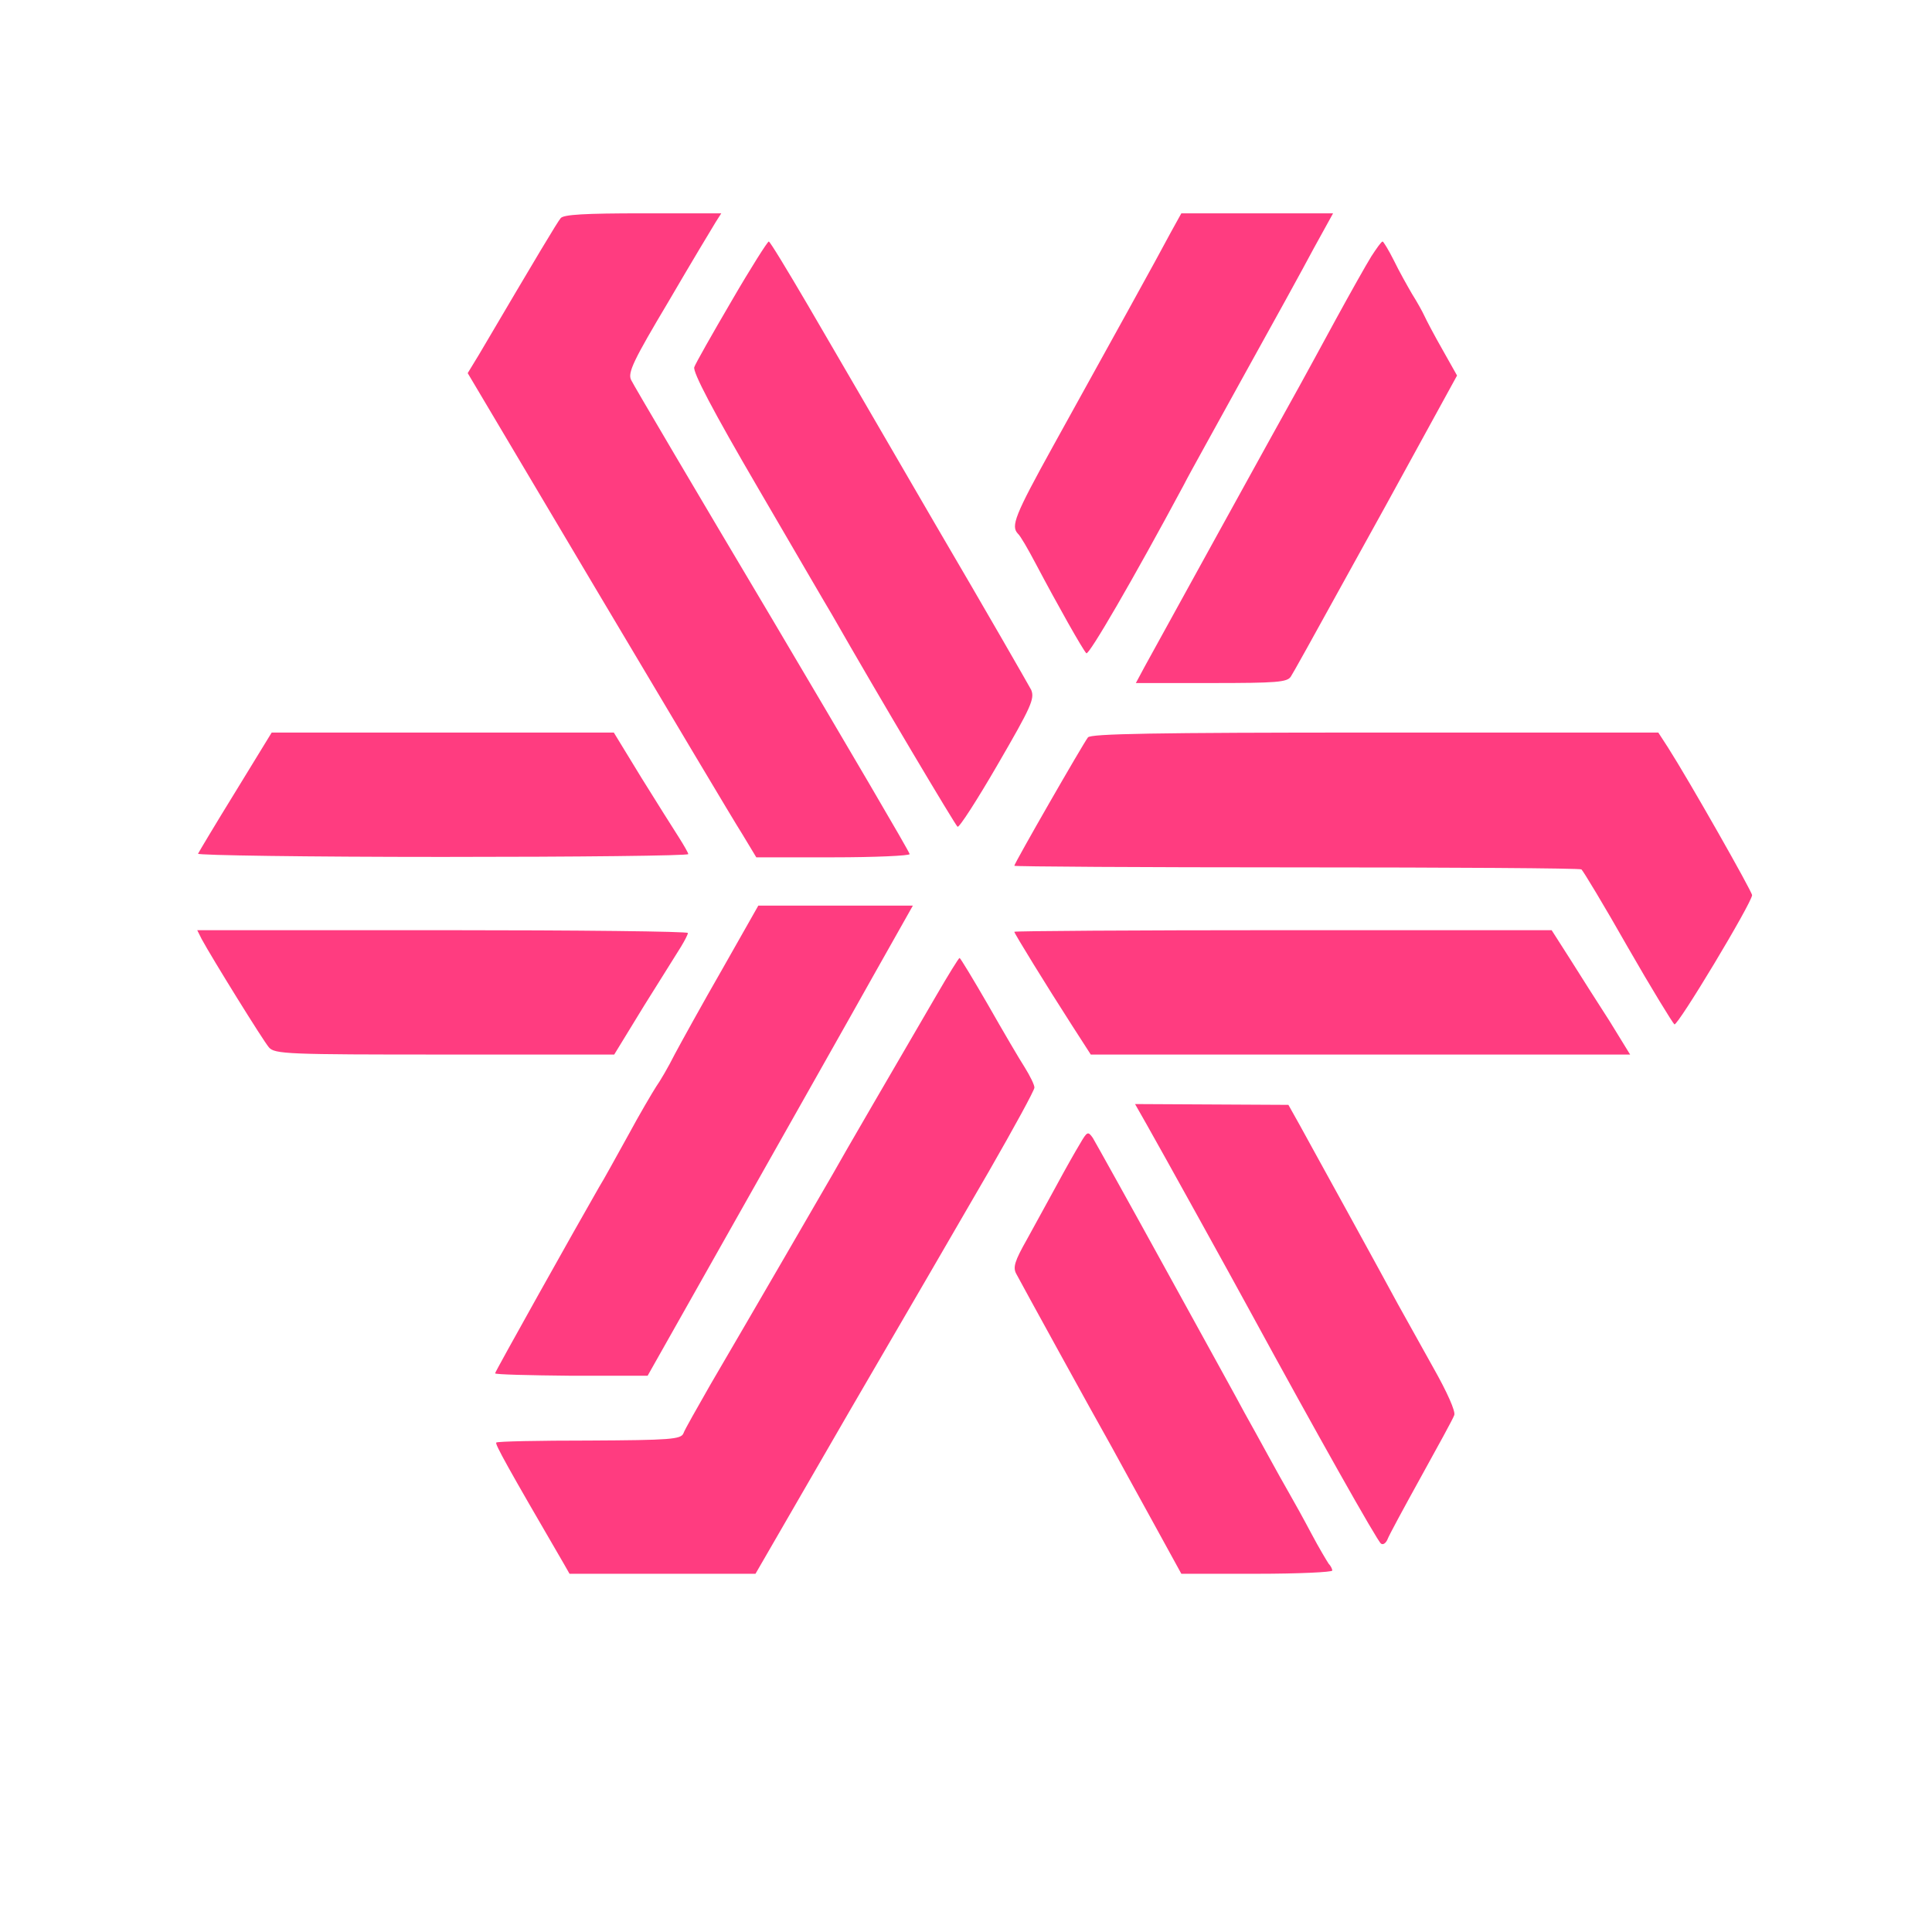
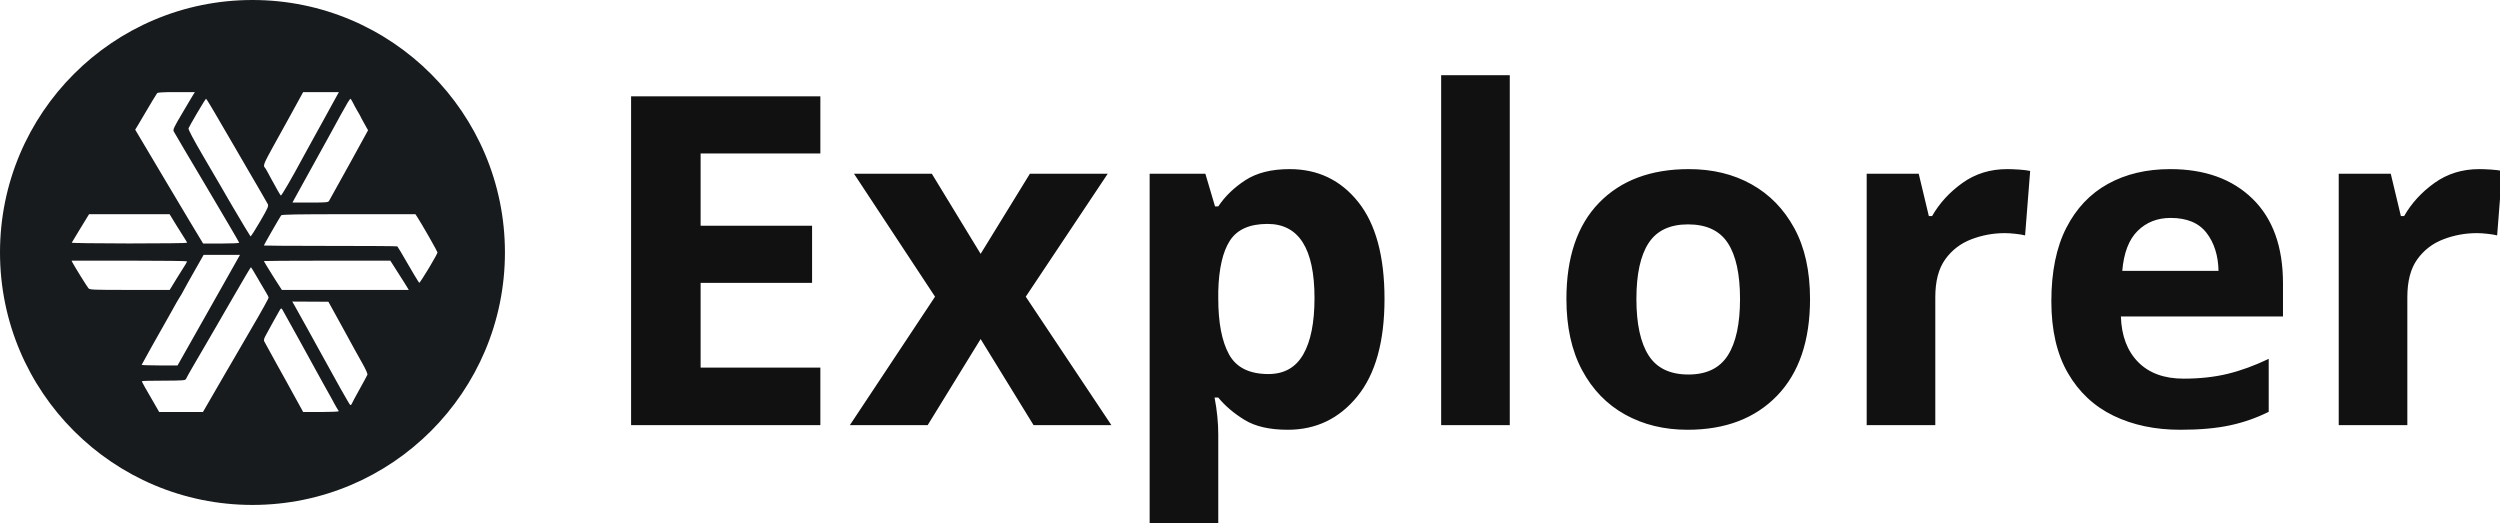
- <svg xmlns="http://www.w3.org/2000/svg" width="480px" height="480px" viewBox="0 0 480 480" version="1.1">
-   <g id="Artboard" stroke="none" stroke-width="1" fill="none" fill-rule="evenodd">
-     <g id="safari-pinned-tab" transform="translate(49, 53)" fill="#FF3C80" fill-rule="nonzero">
-       <g id="Group" transform="translate(193.15, 169) scale(-1, 1) rotate(-180) translate(-193.15, -169) translate(0, 0)">
-         <path d="M90.3,336.8 C89.4,335.7 84.9,328.2 70,302.9 L67.2,298.3 L99.5,243.9 C117.3,214 133.4,186.9 135.4,183.8 L138.9,178 L158,178 C168.4,178 177,178.4 177,178.8 C177,179.3 161.6,205.5 142.9,237.1 C124.1,268.7 108.3,295.5 107.8,296.6 C106.9,298.4 108.4,301.5 117.1,316.1 C122.7,325.7 128,334.5 128.8,335.8 L130.2,338 L110.7,338 C96.3,338 91,337.7 90.3,336.8 Z" id="Path" />
-         <path d="M241.9,333.3 C238.9,327.6 226.1,304.5 212.6,280.1 C203.1,262.9 202.1,260.3 203.9,258.4 C204.5,257.9 206.4,254.6 208.3,251 C213.8,240.6 220,229.6 220.9,228.7 C221.5,228.1 232.5,247 245.1,270.5 C246.5,273.3 253.4,285.6 260.2,298 C267.1,310.4 274.8,324.4 277.4,329.3 L282.2,338 L263.3,338 L244.5,338 L241.9,333.3 Z" id="Path" />
-         <path d="M132.8,316.3 C128,308.1 123.8,300.7 123.5,299.8 C123,298.7 128.2,288.8 139.3,269.8 C148.4,254.2 156.6,240.1 157.7,238.3 C169.4,217.8 188.4,185.9 188.9,185.6 C189.3,185.3 193.8,192.3 198.9,201.1 C207.2,215.4 208.1,217.4 207.2,219.6 C206.5,220.9 195.9,239.4 183.4,260.7 C171,282.1 156.7,306.6 151.7,315.2 C146.6,323.9 142.3,331 142,331 C141.7,331 137.5,324.4 132.8,316.3 Z" id="Path" />
-         <path d="M291.7,327.3 C290.4,325.2 286.4,318.1 282.8,311.5 C279.2,304.9 275.2,297.5 273.8,295 C269.2,286.8 237.7,229.6 235.4,225.4 L233.2,221.3 L251.9,221.3 C268.2,221.3 270.8,221.5 271.7,222.9 C272.9,224.9 273.6,226.1 295.4,265.6 L313,297.7 L309.4,304.1 C307.4,307.6 305.4,311.4 304.9,312.5 C304.4,313.6 303,316.1 301.8,318 C300.7,319.9 298.6,323.6 297.3,326.3 C296,328.9 294.7,331 294.5,331 C294.2,331 293,329.3 291.7,327.3 Z" id="Path" />
-         <path d="M9.5,194.3 C4.5,186.2 0.4,179.3 0.199,178.9 C-1.29340982e-14,178.5 27.4,178.1 60.9,178.1 C94.5,178.1 122,178.4 122,178.8 C122,179.1 120.9,181 119.7,182.9 C118.4,184.9 114.2,191.6 110.4,197.7 L103.5,209 L61,209 L18.5,209 L9.5,194.3 Z" id="Path" />
-         <path d="M221.3,207.8 C220,206.1 203,176.5 203,175.9 C203,175.7 234.5,175.5 273.1,175.5 C311.6,175.5 343.5,175.3 343.9,175 C344.3,174.7 349.5,166.1 355.4,155.7 C361.3,145.4 366.6,136.8 367,136.5 C367.8,136 386.2,166.6 386.3,168.6 C386.3,169.5 370.7,197 365.4,205.3 L363,209 L292.6,209 C237.5,209 222,208.7 221.3,207.8 Z" id="Path" />
-         <path d="M130.5,150.3 C125.5,141.6 120.2,132 118.6,129 C117.1,126 115,122.4 114,121 C113.1,119.6 109.9,114.2 107.1,109 C104.2,103.8 101,97.9 99.8,96 C94.1,86.1 74,50.2 74,49.8 C74,49.5 82.5,49.3 92.9,49.2 L111.9,49.2 L135.1,90.3 C147.9,113 162.8,139.3 168.1,148.8 L177.8,166 L158.6,166 L139.4,166 L130.5,150.3 Z" id="Path" />
-         <path d="M1.1,157.7 C3.7,152.9 16.4,132.4 17.8,130.8 C19.2,129.1 22.6,129 61.4,129 L103.6,129 L111,141.1 C115.1,147.7 119.3,154.3 120.2,155.8 C121.1,157.3 121.9,158.8 121.9,159.2 C122,159.6 94.5,159.9 61,159.9 L-8.31769454e-15,159.9 L1.1,157.7 Z" id="Path" />
-         <path d="M203,159.5 C203,159.1 211,146.1 217.3,136.3 L222,129 L289,129 L356,129 L350.9,137.3 C348,141.8 343.6,148.7 341.1,152.7 L336.5,159.9 L269.8,159.9 C233,159.9 203,159.7 203,159.5 Z" id="Path" />
-         <path d="M183.7,143.8 C174.2,127.5 160.1,103.3 157.9,99.3 C155.6,95.3 137.8,64.6 127.5,47 C124.2,41.2 121.1,35.8 120.8,34.9 C120.2,33.4 117.5,33.2 97.4,33.1 C85,33.1 74.5,32.9 74.3,32.6 C73.9,32.3 77.1,26.5 90.9,2.8 L92.5,0 L115.6,0 L138.7,0 L162,40.3 C174.9,62.4 190.5,89.3 196.7,100 C202.9,110.8 208,120.1 208,120.8 C208,121.5 206.9,123.7 205.6,125.8 C204.3,127.8 200.2,134.8 196.5,141.3 C192.8,147.7 189.6,153 189.4,153 C189.2,153 186.6,148.8 183.7,143.8 Z" id="Path" />
-         <path d="M235.9,111.6 C239.2,105.8 257.2,73.3 261.7,65 C277.6,35.8 293.3,7.9 294.1,7.5 C294.6,7.1 295.3,7.6 295.7,8.5 C296,9.4 299.8,16.4 304,24 C308.2,31.6 312,38.5 312.3,39.4 C312.7,40.3 310.5,45.2 307.1,51.2 C303.9,56.9 300,64 298.3,67 C296.7,70 291.1,80.2 286,89.5 C280.8,98.9 275.4,108.8 273.9,111.5 L271.1,116.5 L252.1,116.6 L233,116.7 L235.9,111.6 Z" id="Path" />
-         <path d="M219.3,106.8 C218.2,105 215.6,100.4 213.5,96.5 C211.4,92.7 208.1,86.6 206.1,83 C203.1,77.7 202.6,76.1 203.5,74.5 C204.6,72.4 222.5,39.8 227.2,31.5 C228.7,28.8 233.2,20.5 237.2,13.3 L244.5,-5.68434189e-14 L263.3,-5.68434189e-14 C273.6,-5.68434189e-14 282,0.4 282,0.8 C282,1.2 281.6,2 281.1,2.5 C280.7,3.1 278.7,6.4 276.8,10 C274.9,13.6 272.4,18.1 271.3,20 C270.2,21.9 267.8,26.2 266,29.5 C264.2,32.8 261.6,37.5 260.2,40 C258.9,42.5 250.1,58.4 240.7,75.5 C231.3,92.6 223.1,107.3 222.5,108.3 C221.3,110 221.1,109.9 219.3,106.8 Z" id="Path" />
-       </g>
-     </g>
+ <svg xmlns="http://www.w3.org/2000/svg" width="3040px" height="635px" viewBox="0 0 3040 635" version="1.1">
+   <g id="edgeware_logo" stroke="none" stroke-width="1" fill="none" fill-rule="evenodd">
+     <text id="Explorer" font-family="SFPro-Heavy, SF Pro" font-size="560" font-weight="600" fill="#111111">
+       <tspan x="717" y="517">Explorer</tspan>
+     </text>
+     <path d="M307,0 C476.551,0 614,137.449 614,307 C614,476.551 476.551,614 307,614 C137.449,614 0,476.551 0,307 C0,137.449 137.449,0 307,0 Z M305.18,324.914 C304.95,324.914 301.955,329.748 298.614,335.502 C296.097,339.817 293.3,344.613 290.453,349.496 L289.71,350.771 C289.214,351.623 288.716,352.476 288.22,353.328 L287.475,354.606 L286.732,355.882 L286.174,356.841 C286.081,357 285.988,357.159 285.895,357.319 L285.34,358.272 C278.966,369.219 273.048,379.41 270.249,384.315 L270.014,384.728 C269.521,385.593 269.142,386.266 268.894,386.717 C267.386,389.336 260.1,401.9 251.914,415.975 L251.355,416.937 L251.355,416.937 L250.793,417.903 L250.793,417.903 L250.229,418.872 L250.229,418.872 L249.663,419.845 C249.568,420.007 249.474,420.169 249.379,420.332 L248.811,421.308 L248.811,421.308 L247.491,423.576 L247.271,423.954 L247.271,423.954 L246.17,425.844 C241.771,433.398 237.434,440.832 233.874,446.908 C230.073,453.583 226.502,459.798 226.156,460.834 C225.465,462.56 222.355,462.791 199.2,462.906 L198.262,462.906 C184.39,462.916 172.816,463.143 172.59,463.481 C172.129,463.826 175.816,470.501 191.713,497.778 L193.556,501 L246.776,501 L273.617,454.619 C276.291,450.041 279.067,445.284 281.862,440.489 L283.261,438.088 L284.194,436.487 C284.816,435.419 285.438,434.351 286.059,433.285 L286.99,431.687 C287.609,430.623 288.228,429.561 288.843,428.503 L289.765,426.919 C299.73,409.797 308.947,393.916 313.589,385.911 L313.83,385.493 L314.307,384.661 C319.36,375.844 323.682,368.055 325.579,364.301 L325.848,363.762 C326.339,362.768 326.607,362.145 326.607,361.973 C326.607,361.167 325.339,358.635 323.842,356.218 C322.612,354.328 319.205,348.554 315.665,342.406 L315.203,341.602 C314.586,340.529 313.968,339.448 313.359,338.38 C309.097,331.014 305.411,324.914 305.18,324.914 Z M339.624,378.085 C338.356,380.157 335.361,385.451 332.942,389.939 C330.523,394.313 326.722,401.333 324.418,405.476 C320.962,411.576 320.386,413.417 321.423,415.259 C322.092,416.536 328.168,427.62 334.548,439.197 L335.233,440.439 C335.385,440.715 335.537,440.991 335.69,441.267 L336.416,442.584 L336.979,443.605 L336.979,443.605 L337.541,444.623 C342.213,453.088 346.619,461.032 348.724,464.747 C350.058,467.146 353.451,473.385 357.049,479.917 L357.541,480.81 C357.705,481.108 357.869,481.406 358.034,481.704 L358.527,482.597 C359.103,483.639 359.678,484.676 360.244,485.693 L368.653,501 L391.195,500.999 C402.653,500.977 411.851,500.528 411.851,500.079 C411.851,499.619 411.39,498.698 410.814,498.123 C410.354,497.432 408.05,493.634 405.861,489.491 C405.382,488.585 404.87,487.629 404.35,486.666 L403.901,485.839 C402.18,482.671 400.436,479.554 399.525,477.982 C398.258,475.796 395.493,470.847 393.42,467.049 C391.346,463.251 388.351,457.842 386.739,454.964 C385.331,452.26 376.289,435.929 366.215,417.632 L365.571,416.462 C365.141,415.68 364.709,414.895 364.275,414.108 C353.447,394.428 344.001,377.51 343.31,376.359 C341.928,374.402 341.697,374.517 339.624,378.085 Z M355.405,366.691 L358.746,372.561 C360.685,375.965 367.028,387.362 373.466,398.981 L374.224,400.348 C380.158,411.061 386.03,421.703 388.466,426.192 C406.783,459.798 424.868,491.908 425.79,492.368 C426.366,492.829 427.172,492.253 427.633,491.217 C427.979,490.182 432.356,482.125 437.194,473.379 C442.032,464.632 446.41,456.691 446.755,455.655 C447.216,454.619 444.682,448.98 440.765,442.075 C439.782,440.325 438.742,438.461 437.708,436.603 L437.191,435.675 C434.529,430.887 431.977,426.269 430.628,423.891 C429.109,421.045 424.462,412.574 419.586,403.691 L419.072,402.755 L419.072,402.755 L418.548,401.801 C417.849,400.528 417.15,399.255 416.459,397.996 C415.851,396.898 415.241,395.795 414.634,394.695 L414.114,393.753 C408.922,384.346 404.023,375.378 402.52,372.676 L399.295,366.922 L377.408,366.807 L355.405,366.691 Z M291.817,309.953 L247.582,309.953 L237.33,328.022 C231.57,338.034 225.465,349.083 223.622,352.536 C221.894,355.988 219.475,360.131 218.323,361.743 C217.412,363.158 214.457,368.126 211.565,373.369 L211.172,374.086 L211.172,374.086 L210.771,374.82 C210.638,375.064 210.506,375.309 210.374,375.553 C210.09,376.063 209.803,376.578 209.516,377.095 L208.867,378.263 C205.987,383.458 203.142,388.654 201.965,390.515 C195.399,401.909 172.245,443.225 172.245,443.686 C172.245,444.031 182.036,444.261 194.017,444.376 L215.904,444.376 L242.629,397.075 C245.431,392.111 248.319,386.998 251.203,381.896 L252.568,379.481 L253.315,378.161 C253.439,377.941 253.563,377.721 253.687,377.502 L254.432,376.185 C265.582,356.464 276.132,337.827 280.644,329.748 L291.817,309.953 Z M160.7,316.974 L87,316.973 L88.267,319.505 C91.262,325.029 105.892,348.622 107.505,350.464 C109.069,352.362 112.801,352.527 153.816,352.535 L206.342,352.536 L214.867,338.61 L215.107,338.224 L215.588,337.452 C215.668,337.323 215.748,337.195 215.828,337.067 L216.307,336.299 L216.776,335.549 C220.827,329.07 224.568,323.185 225.465,321.692 C226.502,319.965 227.424,318.239 227.424,317.779 C227.535,317.332 197.72,316.994 160.7,316.974 Z M474.633,316.973 L394.004,316.974 C353.363,316.987 320.847,317.21 320.847,317.433 C320.847,317.746 325.099,324.751 330.102,332.746 L330.552,333.465 C330.778,333.825 331.005,334.188 331.233,334.551 L331.684,335.269 L331.911,335.628 L331.911,335.628 L332.365,336.349 C332.44,336.469 332.516,336.589 332.592,336.71 L333.048,337.431 L333.959,338.871 C334.035,338.991 334.111,339.111 334.187,339.23 L334.642,339.946 C335.096,340.66 335.548,341.369 335.995,342.068 L336.44,342.764 C336.736,343.226 337.029,343.683 337.32,344.134 L342.734,352.536 L497.096,352.536 L491.221,342.983 C490.998,342.638 490.768,342.28 490.531,341.912 L489.802,340.779 C486.567,335.746 482.428,329.249 479.932,325.259 L474.633,316.973 Z M505.159,260.464 L420.308,260.465 C359.882,260.479 342.718,260.83 341.928,261.846 C341.248,262.733 336.851,270.222 332.247,278.207 L331.801,278.982 L331.801,278.982 L331.354,279.758 C331.28,279.887 331.205,280.017 331.131,280.146 L330.521,281.208 L330.311,281.573 L330.311,281.573 L329.892,282.303 C329.684,282.667 329.476,283.031 329.269,283.392 L328.857,284.112 C324.549,291.649 320.847,298.259 320.847,298.559 C320.847,298.78 354.288,299.001 396.304,299.018 L398.941,299.019 L399.603,299.019 L399.603,299.019 L405.569,299.02 C448.121,299.033 482.71,299.26 483.157,299.595 C483.618,299.94 489.608,309.838 496.405,321.807 C499.061,326.439 501.611,330.773 503.761,334.355 L504.136,334.979 C507.287,340.216 509.497,343.701 509.767,343.904 C510.198,344.172 515.047,336.64 520.106,328.298 L520.534,327.591 L520.534,327.591 L521.186,326.511 L521.837,325.427 L522.484,324.344 L522.709,323.967 L522.709,323.967 L523.156,323.214 C527.834,315.328 531.949,307.971 532,306.96 C532,306.453 527.692,298.607 522.577,289.608 L522.155,288.866 C521.802,288.246 521.446,287.621 521.087,286.993 L520.656,286.239 L520.656,286.239 L520.01,285.112 C515.369,277.024 510.549,268.83 507.924,264.723 L505.159,260.464 Z M236.984,112 L213.454,112 C197.67,112.015 191.81,112.368 191.021,113.381 C189.985,114.647 184.801,123.279 167.637,152.396 L164.411,157.69 L201.619,220.299 C222.124,254.71 240.671,285.899 242.975,289.467 L247.006,296.142 L269.009,296.142 C280.989,296.142 290.896,295.682 290.896,295.221 C290.896,294.646 273.156,264.493 251.614,228.125 C229.958,191.757 211.757,160.913 211.181,159.647 C210.144,157.575 211.872,154.007 221.894,137.204 C222.225,136.638 222.555,136.074 222.883,135.513 L223.374,134.675 C226.986,128.516 230.366,122.844 232.634,119.065 L232.943,118.55 C234.201,116.457 235.068,115.025 235.372,114.532 L236.984,112 Z M206.227,260.464 L108.311,260.464 L97.944,277.383 C92.184,286.705 87.461,294.646 87.228,295.106 C87.005,295.557 117.314,296.009 154.847,296.026 L159.468,296.027 C197.114,296.013 227.538,295.672 227.538,295.221 C227.538,294.876 226.271,292.689 224.889,290.503 C223.5,288.368 219.239,281.583 215.137,275.01 L214.655,274.238 C214.495,273.981 214.335,273.725 214.176,273.47 L206.227,260.464 Z M250.578,120.056 C250.232,120.056 245.394,127.652 239.98,136.974 C239.743,137.379 239.507,137.781 239.273,138.182 L238.807,138.98 C233.782,147.59 229.587,155.002 229.266,155.964 C228.69,157.23 234.681,168.624 247.467,190.491 C247.782,191.029 248.095,191.566 248.408,192.101 L249.031,193.169 C258.874,210.032 267.459,224.775 268.663,226.743 C271.494,231.698 274.695,237.231 277.992,242.885 L278.936,244.503 C279.409,245.313 279.884,246.125 280.359,246.937 L281.31,248.561 C281.767,249.341 282.223,250.119 282.68,250.896 L283.363,252.06 L283.363,252.06 L284.045,253.221 C288.927,261.521 293.653,269.478 297.342,275.623 L297.85,276.468 C301.774,282.997 304.409,287.278 304.604,287.395 C305.065,287.741 310.249,279.684 316.124,269.557 C325.685,253.099 326.722,250.797 325.685,248.265 C324.879,246.769 312.668,225.478 298.268,200.964 C296.697,198.254 295.099,195.502 293.492,192.736 L292.615,191.225 L291.736,189.714 C291.443,189.209 291.15,188.705 290.857,188.201 L289.978,186.689 C289.685,186.185 289.392,185.681 289.099,185.178 L288.222,183.669 L287.481,182.396 L287.481,182.396 L286.742,181.125 C276.037,162.729 265.992,145.526 261.751,138.24 C259.92,135.119 258.179,132.177 256.638,129.606 L256.257,128.971 C253.057,123.641 250.806,120.056 250.578,120.056 Z M426.251,120.056 C425.905,120.056 424.523,122.013 423.025,124.314 C421.742,126.386 418.173,132.685 414.568,139.226 L414.117,140.045 L413.667,140.864 C413.368,141.41 413.069,141.956 412.773,142.499 C412.312,143.343 411.845,144.198 411.378,145.056 L410.677,146.343 C407.173,152.777 403.749,159.09 402.405,161.488 C397.106,170.925 360.82,236.756 358.17,241.59 L355.636,246.309 L378.285,246.308 C396.073,246.299 398.97,246.046 399.986,244.467 L400.068,244.33 C400.123,244.238 400.178,244.147 400.234,244.053 L400.319,243.909 C401.653,241.662 404.184,237.148 427.287,195.324 L447.562,158.381 L443.415,151.015 C441.111,146.987 438.807,142.614 438.231,141.348 C437.655,140.082 436.042,137.204 434.66,135.018 C433.921,133.742 432.79,131.762 431.678,129.716 L431.204,128.837 C430.577,127.665 429.975,126.501 429.476,125.465 C427.979,122.473 426.481,120.056 426.251,120.056 Z M412.082,112 L368.653,112 L365.658,117.409 C362.202,123.969 347.457,150.555 331.906,178.636 C320.962,198.432 319.81,201.424 321.884,203.611 C322.575,204.186 324.763,207.984 326.952,212.127 C327.308,212.8 327.667,213.474 328.026,214.149 L328.459,214.958 C328.744,215.491 329.029,216.023 329.315,216.554 L329.957,217.745 C335.372,227.771 340.592,236.918 341.467,237.792 C342.158,238.483 354.829,216.731 369.344,189.685 C370.759,186.859 377.047,175.622 383.857,163.273 L384.375,162.333 L384.375,162.333 L384.894,161.39 C384.981,161.232 385.068,161.075 385.155,160.917 L385.682,159.958 C385.858,159.638 386.034,159.318 386.21,158.997 L386.739,158.036 C386.935,157.683 387.132,157.33 387.329,156.975 L387.922,155.909 L388.071,155.642 L388.071,155.642 L388.816,154.302 C389.213,153.586 389.612,152.869 390.011,152.15 L390.609,151.073 C390.814,150.703 391.019,150.333 391.224,149.963 L391.838,148.855 C398.174,137.421 404.19,126.46 406.552,122.013 L412.082,112 Z" id="Combined-Shape" fill="#181B1D" fill-rule="nonzero" />
  </g>
</svg>
